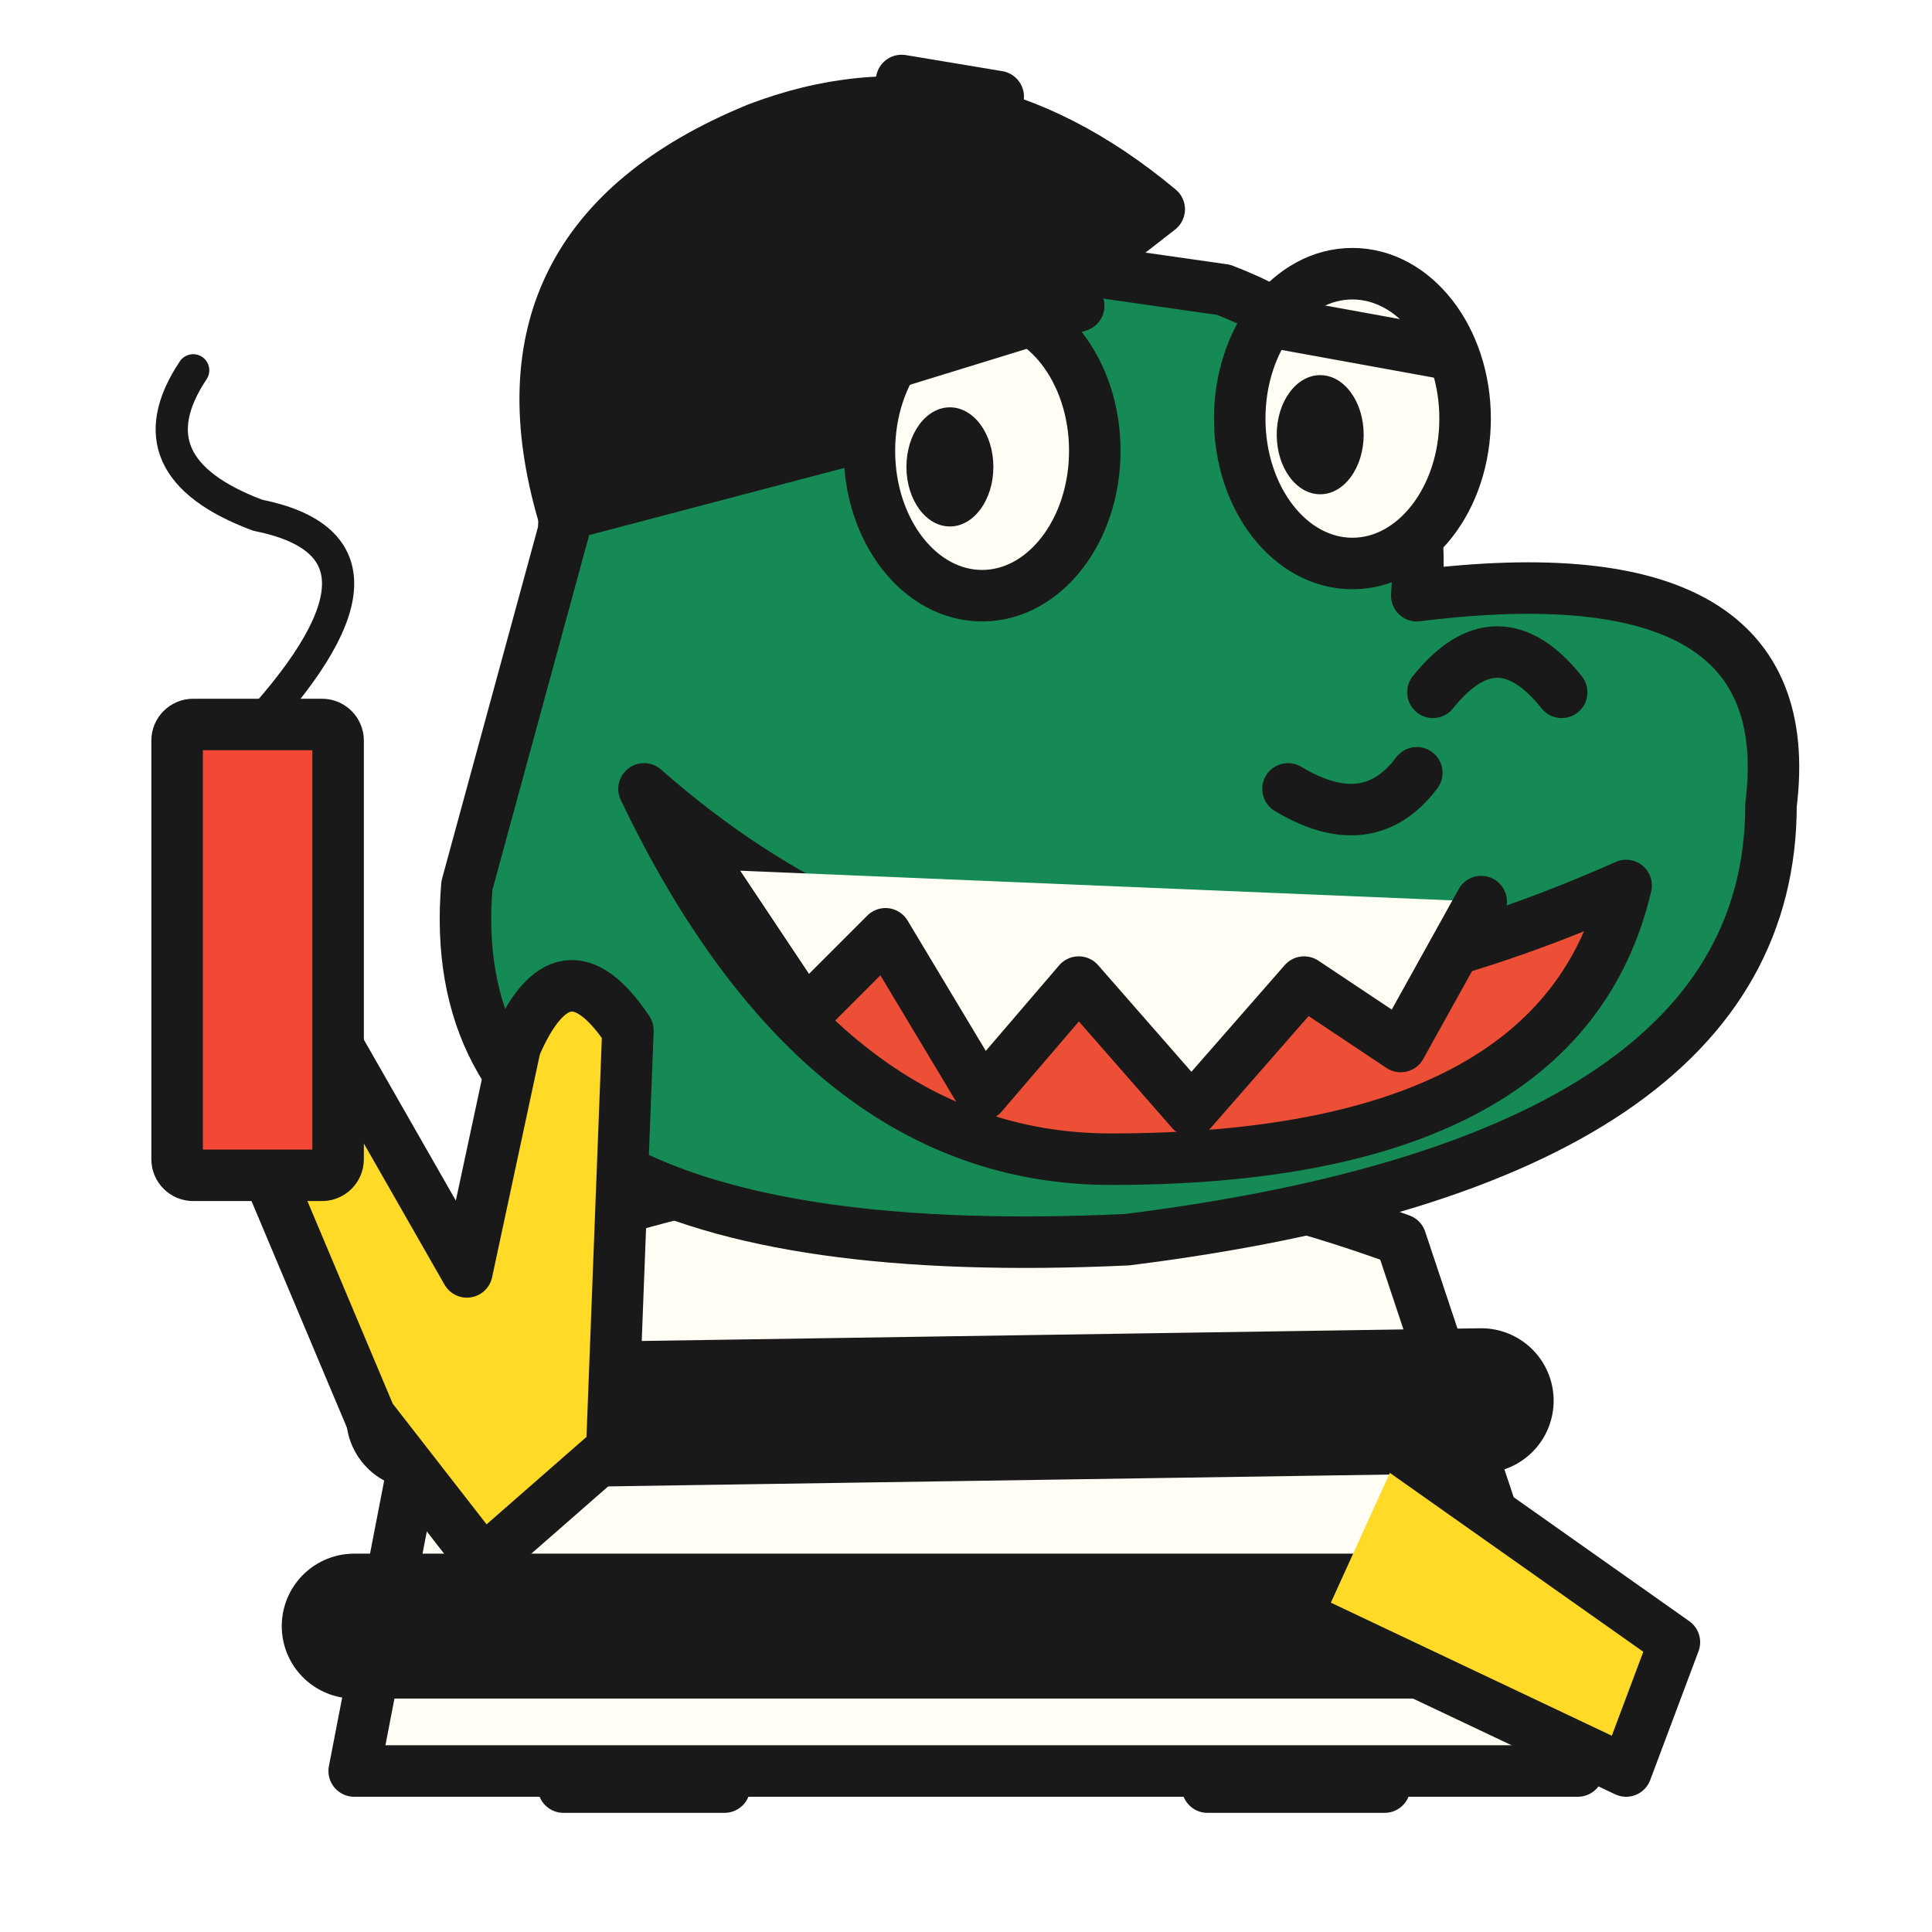
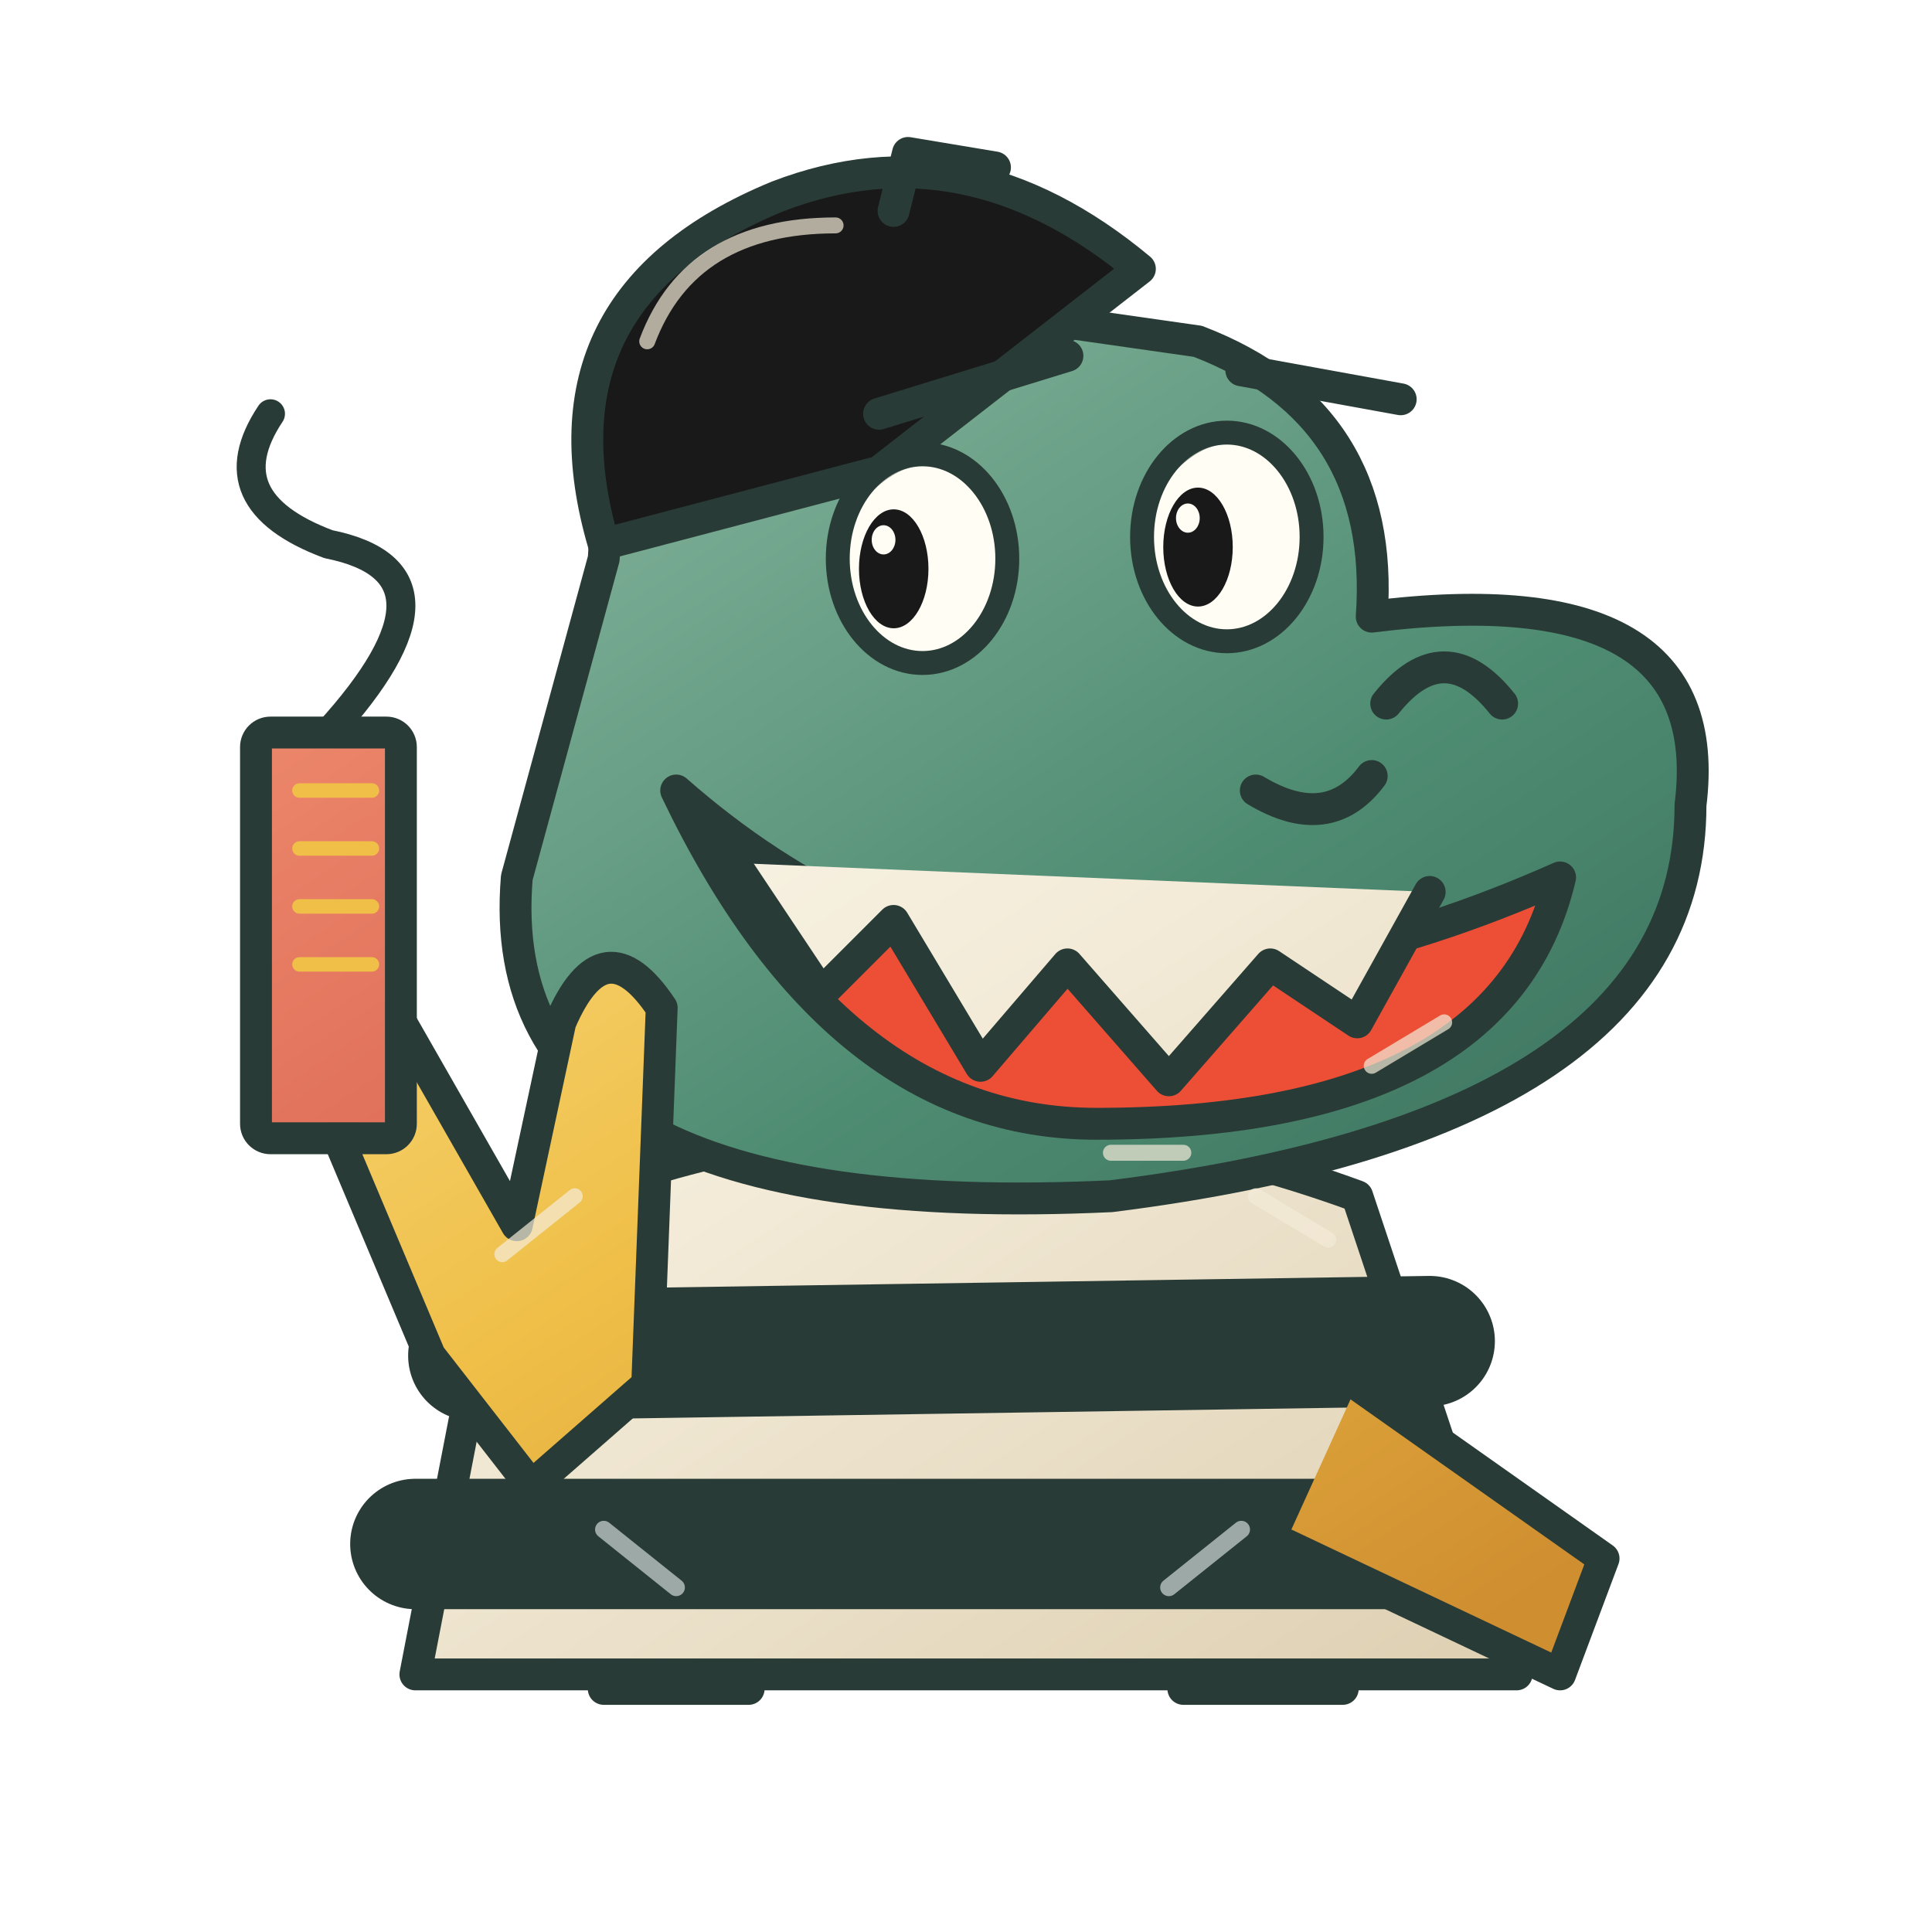
- <svg xmlns="http://www.w3.org/2000/svg" width="120" height="120" class="avatar sw-avatar " viewBox="0 0 120 120" fill="none" stroke="#191919" stroke-width="3.2" stroke-linecap="round" stroke-linejoin="round" aria-hidden="true">
-   <path d="M28 79q29-13 59-2l11 33H22z" fill="#fffdf4" />
-   <path d="m26 88 66-1m-70 14h74" stroke="#191919" stroke-width="9" />
-   <path d="M35 33q1-19 20-18l21 3q13 5 12 19 24-3 22 13 0 22-40 27-43 2-41-22z" fill="#168a55" />
-   <path d="M35 32q-5-17 12-24 13-5 25 5L54 27z" fill="#191919" />
-   <path d="m55 9 1-4 6 1" fill="none" />
-   <g fill="#fffdf4">
-     <ellipse cx="61" cy="28" rx="7" ry="9" />
-     <ellipse cx="84" cy="26" rx="7" ry="9" />
-     <g fill="#191919" stroke="none">
-       <ellipse cx="59" cy="29" rx="2.7" ry="3.7" />
-       <ellipse cx="82" cy="27" rx="2.7" ry="3.7" />
+ <svg xmlns="http://www.w3.org/2000/svg" width="120" height="120" class="avatar sw-avatar " viewBox="0 0 120 120" fill="none" stroke="#293b36" stroke-width="2.2" stroke-linecap="round" stroke-linejoin="round" aria-hidden="true">
+   <defs>
+     <linearGradient id="p-_R_0_-fffdf4" x1="22" y1="12" x2="88" y2="112" gradientUnits="userSpaceOnUse">
+       <stop stop-color="#fffef6" />
+       <stop offset=".55" stop-color="#f3ebd8" />
+       <stop offset="1" stop-color="#dfd1b4" />
+     </linearGradient>
+     <linearGradient id="p-_R_0_-168a55" x1="22" y1="12" x2="88" y2="112" gradientUnits="userSpaceOnUse">
+       <stop stop-color="#91bca5" />
+       <stop offset=".55" stop-color="#4e8c72" />
+       <stop offset="1" stop-color="#346454" />
+     </linearGradient>
+     <linearGradient id="p-_R_0_-ffda27" x1="22" y1="12" x2="88" y2="112" gradientUnits="userSpaceOnUse">
+       <stop stop-color="#ffe9a0" />
+       <stop offset=".55" stop-color="#efbf48" />
+       <stop offset="1" stop-color="#cf8e30" />
+     </linearGradient>
+     <linearGradient id="p-_R_0_-f44735" x1="22" y1="12" x2="88" y2="112" gradientUnits="userSpaceOnUse">
+       <stop stop-color="#f59878" />
+       <stop offset=".55" stop-color="#d96350" />
+       <stop offset="1" stop-color="#ab443e" />
+     </linearGradient>
+   </defs>
+   <g data-portrait-drawing="" transform="translate(6 5) scale(.9)">
+     <path d="M28 79q29-13 59-2l11 33H22z" fill="url(#p-_R_0_-fffdf4)" />
+     <path d="m26 88 66-1m-70 14h74" stroke="#293b36" stroke-width="9" />
+     <path d="M35 33q1-19 20-18l21 3q13 5 12 19 24-3 22 13 0 22-40 27-43 2-41-22z" fill="url(#p-_R_0_-168a55)" />
+     <path d="M35 32q-5-17 12-24 13-5 25 5L54 27z" fill="#191919" />
+     <path d="m55 9 1-4 6 1" fill="none" />
+     <g>
+       <g>
+         <ellipse cx="57" cy="33" rx="5.85" ry="7.2" fill="#fffdf4" stroke-width="1.65" />
+         <ellipse cx="55.011" cy="33.7" rx="2.398" ry="4.104" fill="#191919" stroke="none" />
+         <ellipse cx="54.311" cy="31.7" rx="0.819" ry="1.008" fill="#fffdf4" stroke="none" />
+         <path d="M52.788 28.32q4.095-4.32 8.19-.5" fill="none" stroke-width="1.1" opacity=".45" />
+       </g>
+       <g>
+         <ellipse cx="78" cy="31.5" rx="5.85" ry="7.2" fill="#fffdf4" stroke-width="1.65" />
+         <ellipse cx="76.011" cy="32.2" rx="2.398" ry="4.104" fill="#191919" stroke="none" />
+         <ellipse cx="75.311" cy="30.2" rx="0.819" ry="1.008" fill="#fffdf4" stroke="none" />
+         <path d="M73.788 26.82q4.095-4.32 8.19-.5" fill="none" stroke-width="1.1" opacity=".45" />
+       </g>
    </g>
+     <path d="m54 23 13-4m12 1 11 2" fill="none" />
+     <path d="M40 49q25 22 61 6-4 17-32 17-18 0-29-23z" fill="#ed4f36" />
+     <path d="m44 54 6 9 5-5 6 10 6-7 7 8 7-8 6 4 5-9" fill="url(#p-_R_0_-fffdf4)" />
+     <path d="M89 43q4-5 8 0m-17 6q5 3 8-1" fill="none" />
+     <path d="m23 88-8-19 6-4 8 14 3-14q3-7 7-1l-1 26-8 7z" fill="url(#p-_R_0_-ffda27)" />
+     <rect x="11" y="45" width="10" height="28" rx="1" fill="url(#p-_R_0_-f44735)" />
+     <path d="M16 45q10-11 0-13-8-3-4-9" fill="none" stroke-width="2" />
+     <path d="m87 90 17 12-3 8-19-9M35 111h10m30 0h11" fill="url(#p-_R_0_-ffda27)" />
+     <path d="M38 18q3-8 13-8m19 64 5 0m13-6 5-3M28 81l5-4m47 0 5 3" fill="none" stroke="#f3ebd8" stroke-width="1.1" opacity=".7" />
+     <path d="m14 49 5 0m-5 4h5m-5 4h5m-5 4h5" fill="none" stroke="#efbf48" stroke-width="1" />
+     <path d="m35 100 5 4m39-4-5 4" fill="none" stroke="#9da9a6" stroke-width="1.2" />
  </g>
-   <path d="m54 23 13-4m12 1 11 2" fill="none" />
-   <path d="M40 49q25 22 61 6-4 17-32 17-18 0-29-23z" fill="#ed4f36" />
-   <path d="m44 54 6 9 5-5 6 10 6-7 7 8 7-8 6 4 5-9" fill="#fffdf4" />
-   <path d="M89 43q4-5 8 0m-17 6q5 3 8-1" fill="none" />
-   <path d="m23 88-8-19 6-4 8 14 3-14q3-7 7-1l-1 26-8 7z" fill="#ffda27" />
-   <rect x="11" y="45" width="10" height="28" rx="1" fill="#f44735" />
-   <path d="M16 45q10-11 0-13-8-3-4-9" fill="none" stroke-width="2" />
-   <path d="m87 90 17 12-3 8-19-9M35 111h10m30 0h11" fill="#ffda27" />
</svg>
